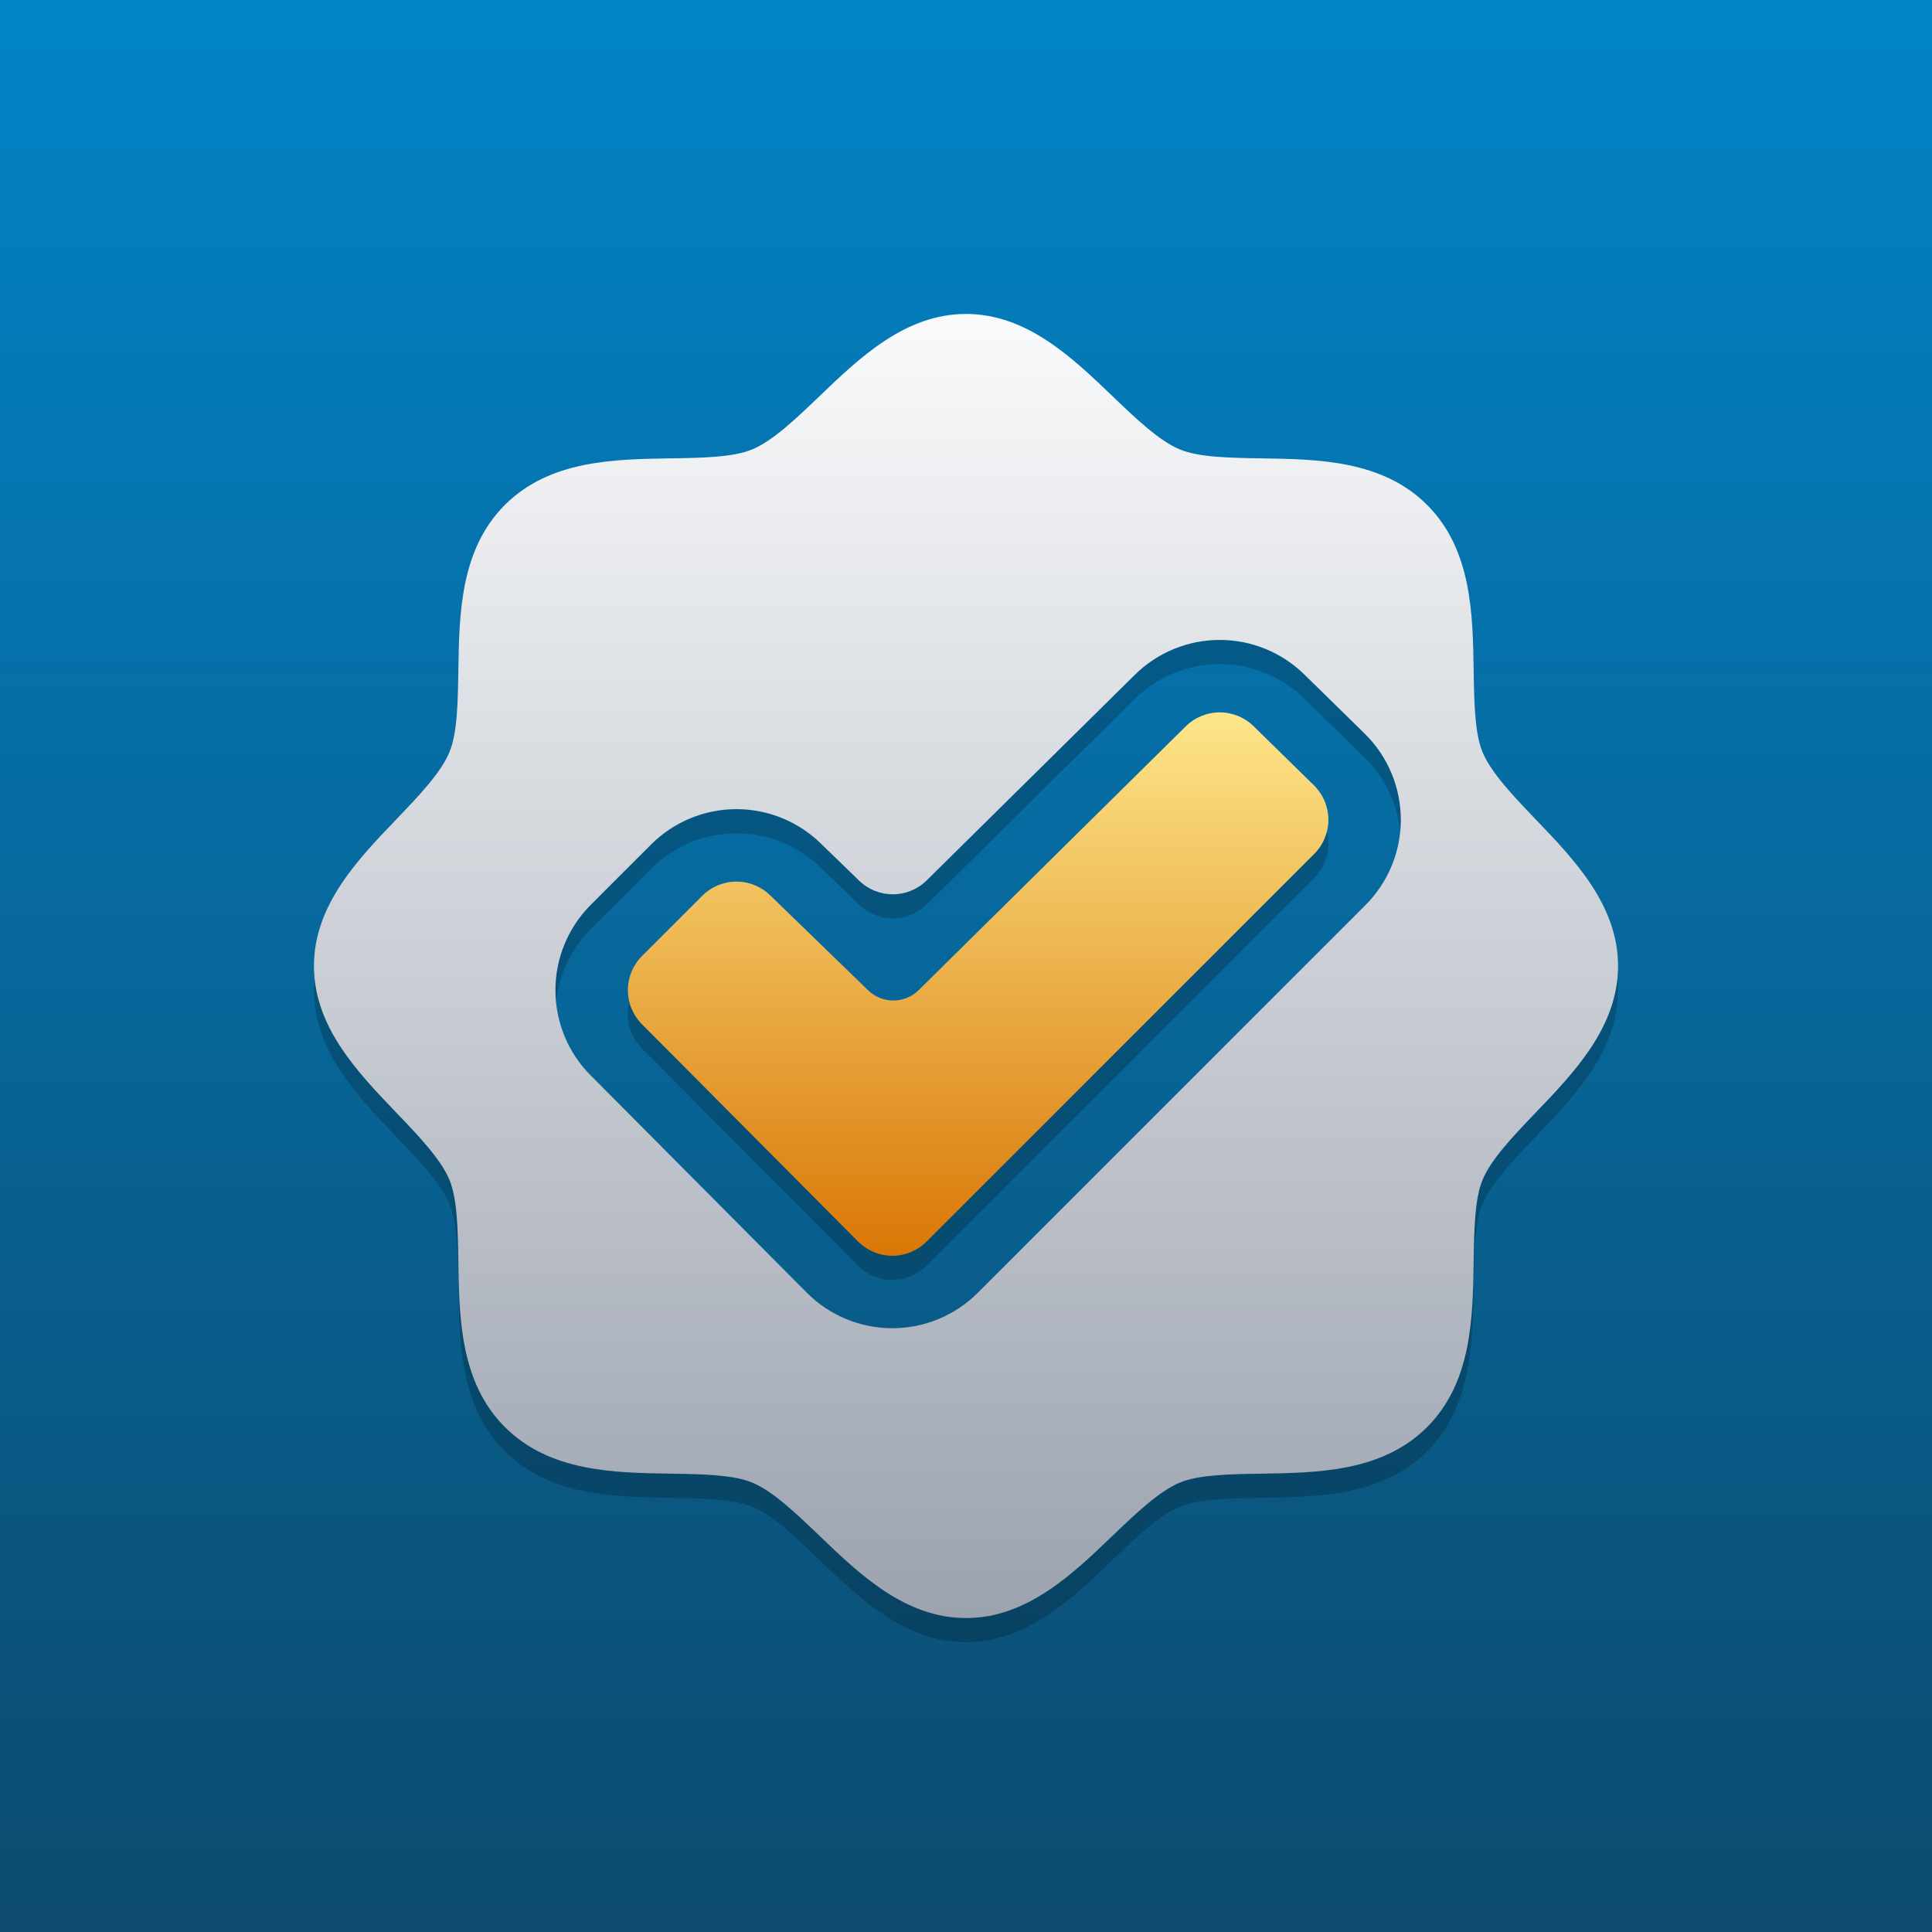
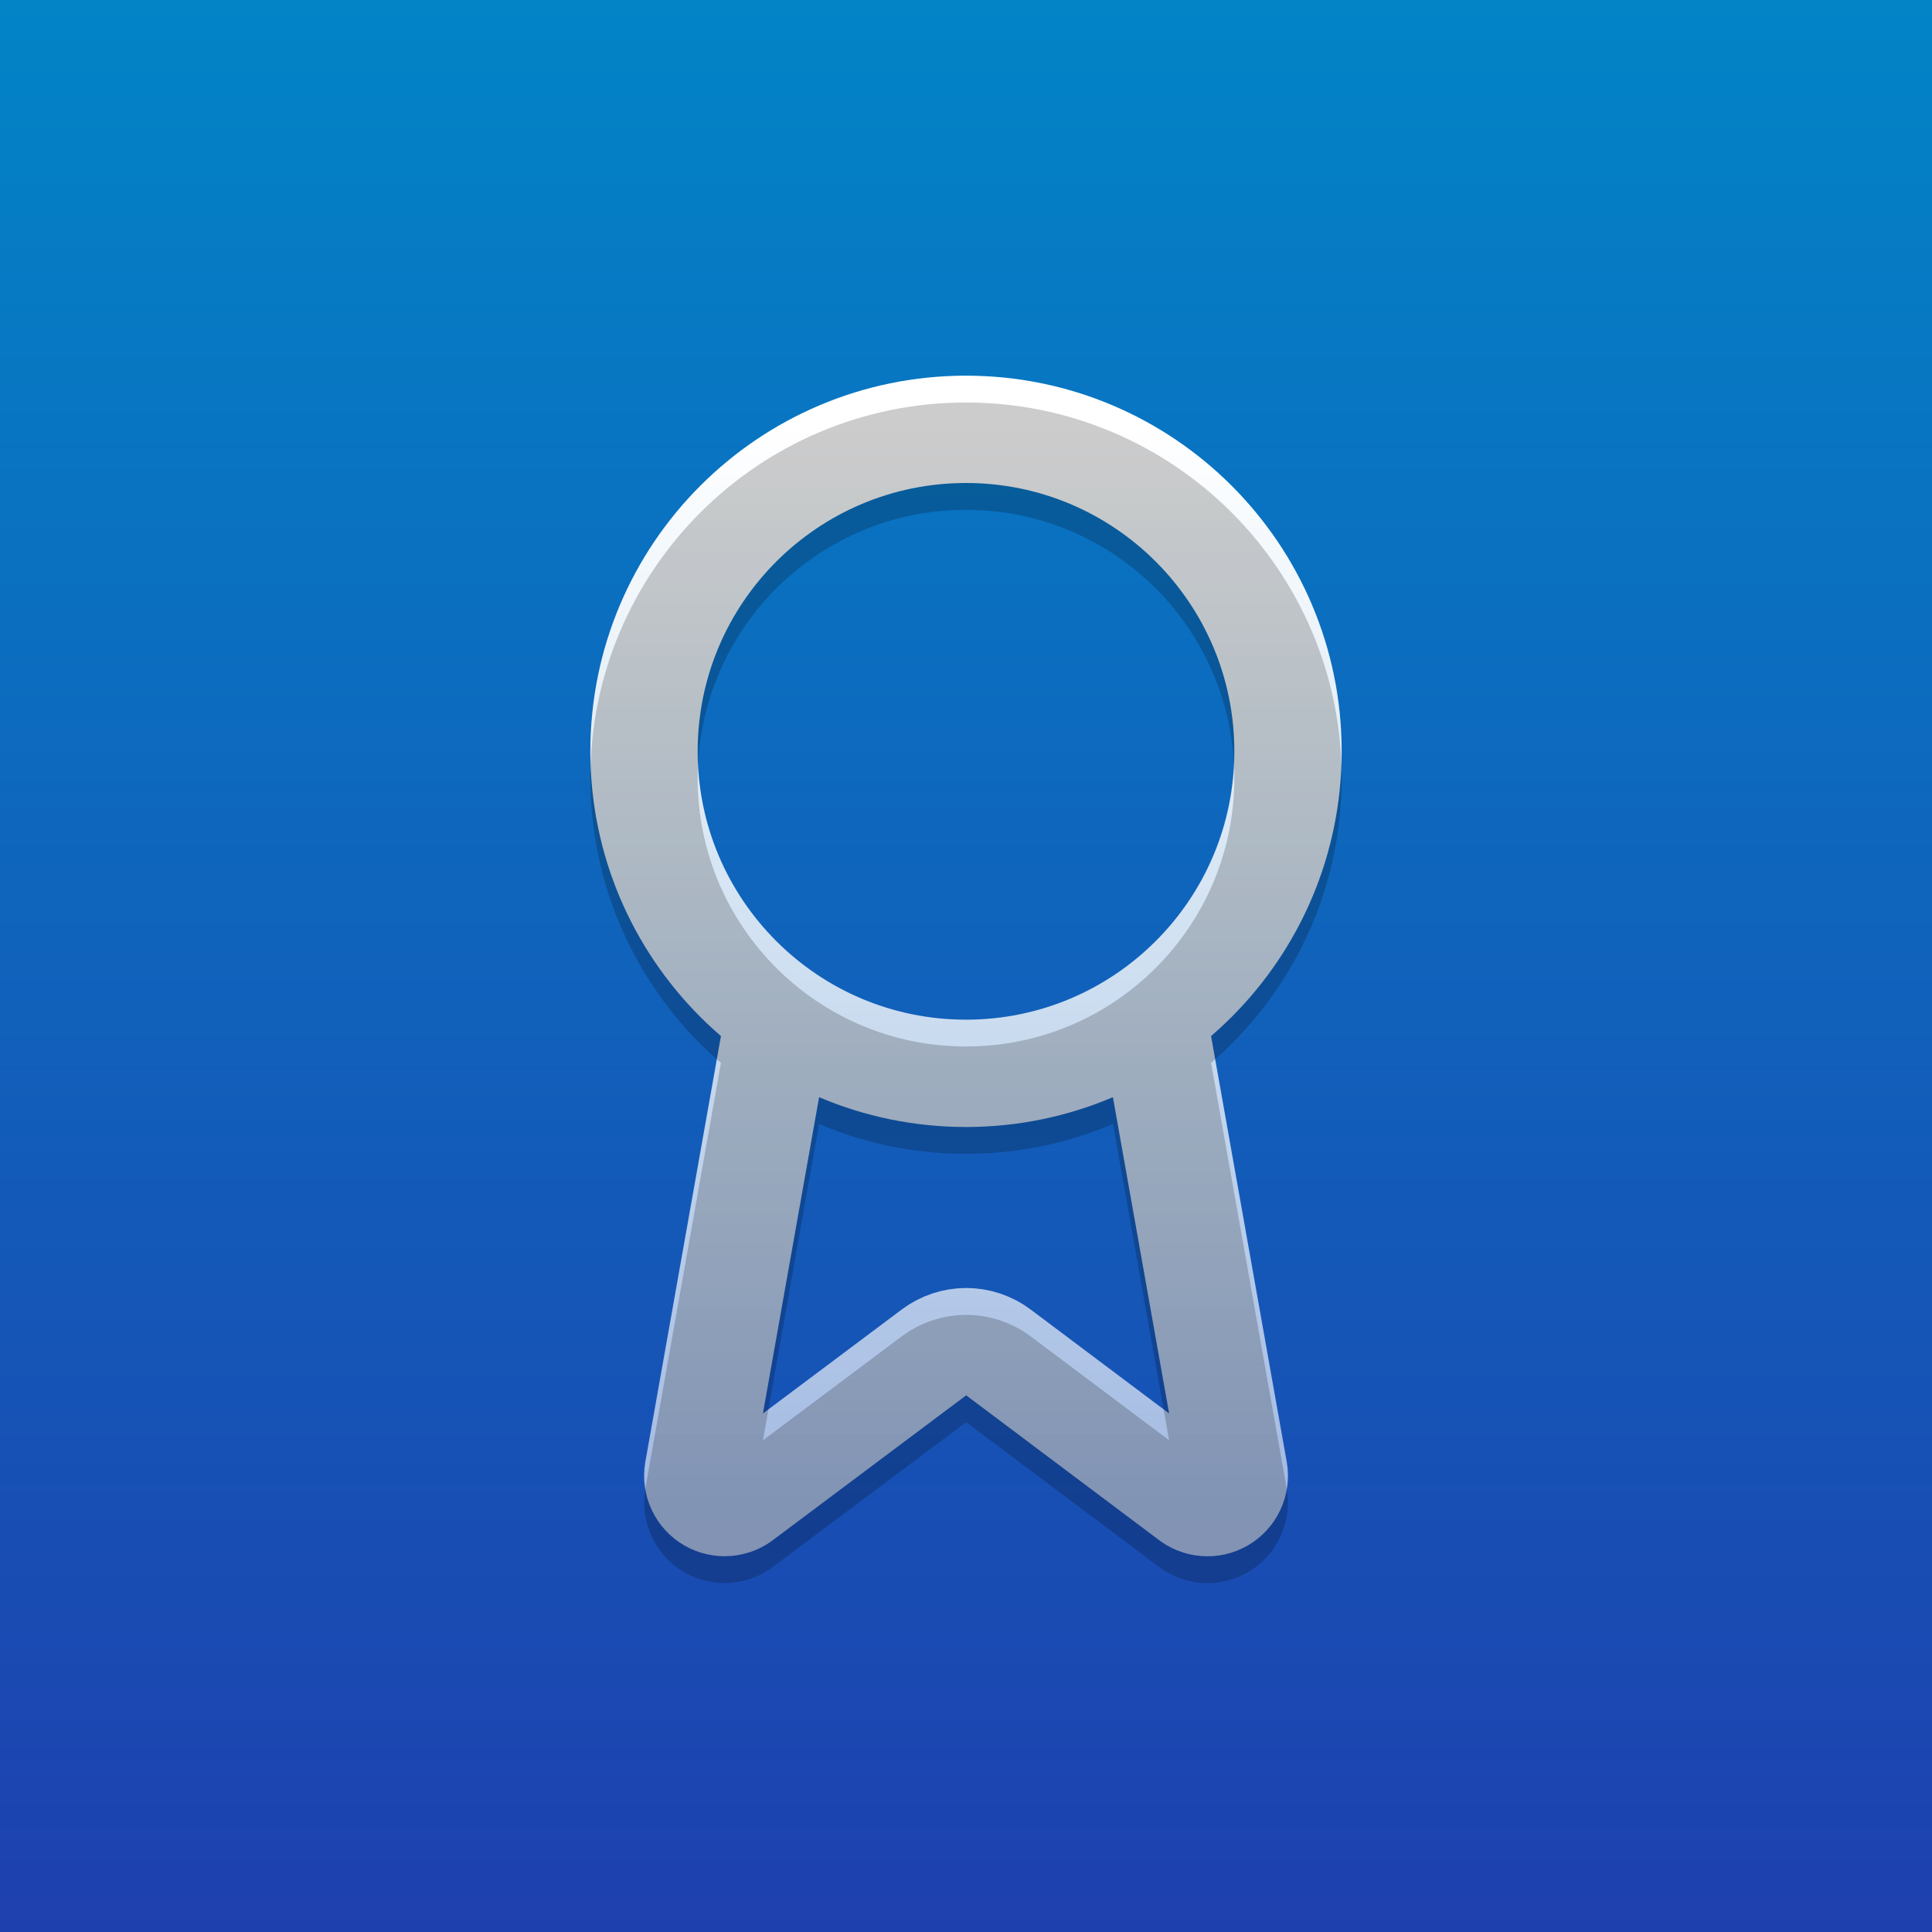
- <svg xmlns="http://www.w3.org/2000/svg" width="80" height="80" viewBox="0 0 80 80" fill="none">
-   <rect width="80" height="80" fill="url(#paint0_linear_944_3337)" />
-   <path fill-rule="evenodd" clip-rule="evenodd" d="M63.591 47.07C65.19 45.404 67 43.517 67 41C67 38.483 65.19 36.596 63.591 34.93L63.57 34.908C62.668 33.965 61.739 32.995 61.388 32.141C61.061 31.354 61.041 30.051 61.022 28.788L61.021 28.771C60.985 26.42 60.944 23.759 59.093 21.907C57.242 20.056 54.58 20.015 52.229 19.979L52.212 19.979C50.949 19.959 49.646 19.939 48.859 19.612C48.005 19.261 47.035 18.332 46.092 17.43L46.07 17.409C44.404 15.81 42.517 14 40 14C37.483 14 35.596 15.81 33.93 17.409L33.908 17.43C32.965 18.332 31.995 19.261 31.141 19.612C30.354 19.939 29.051 19.959 27.788 19.979L27.771 19.979C25.42 20.015 22.759 20.056 20.907 21.907C19.056 23.759 19.015 26.42 18.979 28.771L18.979 28.788C18.959 30.051 18.939 31.354 18.612 32.141C18.261 32.995 17.332 33.965 16.43 34.908L16.409 34.93C14.81 36.596 13 38.483 13 41C13 43.517 14.81 45.404 16.409 47.07L16.43 47.092C17.332 48.035 18.261 49.005 18.612 49.859C18.939 50.646 18.959 51.949 18.979 53.212L18.979 53.229C19.015 55.58 19.056 58.242 20.907 60.093C22.759 61.944 25.42 61.985 27.771 62.021L27.788 62.022C29.051 62.041 30.354 62.061 31.141 62.388C31.995 62.739 32.965 63.668 33.908 64.57L33.93 64.591C35.596 66.19 37.483 68 40 68C42.517 68 44.404 66.19 46.07 64.591L46.092 64.57C47.035 63.668 48.005 62.739 48.859 62.388C49.646 62.061 50.949 62.041 52.212 62.022L52.229 62.021C54.58 61.985 57.242 61.944 59.093 60.093C60.944 58.242 60.985 55.58 61.021 53.229L61.022 53.212C61.041 51.949 61.061 50.646 61.388 49.859C61.739 49.005 62.668 48.035 63.57 47.092L63.591 47.07ZM56.527 38.493L56.532 38.488C56.998 38.024 57.368 37.473 57.621 36.865C57.875 36.256 58.005 35.602 58.005 34.942C58.004 34.282 57.873 33.629 57.619 33.02C57.365 32.41 56.993 31.857 56.524 31.393L56.518 31.387L54.025 28.945C53.089 28.018 51.825 27.498 50.507 27.498C49.186 27.498 47.919 28.02 46.983 28.951L38.373 37.454C37.599 38.219 36.356 38.224 35.576 37.467L34.006 35.945C33.071 35.022 31.809 34.505 30.495 34.505C29.172 34.505 27.904 35.029 26.967 35.962L24.461 38.468C23.525 39.405 22.999 40.676 22.999 42.001C22.999 43.324 23.524 44.594 24.458 45.531L24.461 45.533L33.409 54.529L33.416 54.536C34.353 55.473 35.624 55.999 36.95 55.999C38.276 55.999 39.547 55.472 40.485 54.535L56.527 38.493Z" fill="black" fill-opacity="0.2" />
-   <path d="M54.414 36.364L38.364 52.414C37.989 52.788 37.48 52.999 36.95 52.999C36.42 52.999 35.911 52.788 35.536 52.414L26.584 43.414C26.209 43.039 25.999 42.531 25.999 42.001C25.999 41.471 26.209 40.962 26.584 40.587L29.084 38.087C29.459 37.714 29.966 37.505 30.495 37.505C31.024 37.505 31.531 37.714 31.906 38.087L35.946 42.005C36.532 42.573 37.464 42.569 38.044 41.996L49.095 31.081C49.47 30.708 49.978 30.498 50.507 30.498C51.036 30.498 51.544 30.708 51.919 31.081L54.413 33.524C54.6 33.71 54.749 33.931 54.85 34.174C54.952 34.418 55.005 34.679 55.005 34.944C55.005 35.208 54.953 35.469 54.851 35.713C54.75 35.956 54.601 36.178 54.414 36.364Z" fill="black" fill-opacity="0.2" />
-   <path fill-rule="evenodd" clip-rule="evenodd" d="M63.591 46.07C65.19 44.404 67 42.517 67 40C67 37.483 65.19 35.596 63.591 33.93L63.57 33.908C62.668 32.965 61.739 31.995 61.388 31.141C61.061 30.354 61.041 29.051 61.022 27.788L61.021 27.771C60.985 25.42 60.944 22.759 59.093 20.907C57.242 19.056 54.58 19.015 52.229 18.979L52.212 18.979C50.949 18.959 49.646 18.939 48.859 18.612C48.005 18.261 47.035 17.332 46.092 16.43L46.07 16.409C44.404 14.81 42.517 13 40 13C37.483 13 35.596 14.81 33.93 16.409L33.908 16.43C32.965 17.332 31.995 18.261 31.141 18.612C30.354 18.939 29.051 18.959 27.788 18.979L27.771 18.979C25.42 19.015 22.759 19.056 20.907 20.907C19.056 22.759 19.015 25.42 18.979 27.771L18.979 27.788C18.959 29.051 18.939 30.354 18.612 31.141C18.261 31.995 17.332 32.965 16.43 33.908L16.409 33.93C14.81 35.596 13 37.483 13 40C13 42.517 14.81 44.404 16.409 46.07L16.43 46.092C17.332 47.035 18.261 48.005 18.612 48.859C18.939 49.646 18.959 50.949 18.979 52.212L18.979 52.229C19.015 54.58 19.056 57.242 20.907 59.093C22.759 60.944 25.42 60.985 27.771 61.021L27.788 61.022C29.051 61.041 30.354 61.061 31.141 61.388C31.995 61.739 32.965 62.668 33.908 63.57L33.93 63.591C35.596 65.19 37.483 67 40 67C42.517 67 44.404 65.19 46.07 63.591L46.092 63.57C47.035 62.668 48.005 61.739 48.859 61.388C49.646 61.061 50.949 61.041 52.212 61.022L52.229 61.021C54.58 60.985 57.242 60.944 59.093 59.093C60.944 57.242 60.985 54.58 61.021 52.229L61.022 52.212C61.041 50.949 61.061 49.646 61.388 48.859C61.739 48.005 62.668 47.035 63.57 46.092L63.591 46.07ZM56.527 37.493L56.532 37.488C56.998 37.024 57.368 36.473 57.621 35.865C57.875 35.256 58.005 34.602 58.005 33.942C58.004 33.282 57.873 32.629 57.619 32.02C57.365 31.41 56.993 30.857 56.524 30.393L56.518 30.387L54.025 27.945C53.089 27.018 51.825 26.498 50.507 26.498C49.186 26.498 47.919 27.02 46.983 27.951L38.373 36.454C37.599 37.219 36.356 37.224 35.576 36.467L34.006 34.945C33.071 34.022 31.809 33.505 30.495 33.505C29.172 33.505 27.904 34.029 26.967 34.962L24.461 37.468C23.525 38.405 22.999 39.676 22.999 41.001C22.999 42.324 23.524 43.594 24.458 44.531L24.461 44.533L33.409 53.529L33.416 53.536C34.353 54.473 35.624 54.999 36.95 54.999C38.276 54.999 39.547 54.472 40.485 53.535L56.527 37.493Z" fill="url(#paint1_linear_944_3337)" />
-   <path d="M54.414 35.364L38.364 51.414C37.989 51.788 37.48 51.999 36.95 51.999C36.42 51.999 35.911 51.788 35.536 51.414L26.584 42.414C26.209 42.039 25.999 41.531 25.999 41.001C25.999 40.471 26.209 39.962 26.584 39.587L29.084 37.087C29.459 36.714 29.966 36.505 30.495 36.505C31.024 36.505 31.531 36.714 31.906 37.087L35.946 41.005C36.532 41.573 37.464 41.569 38.044 40.996L49.095 30.081C49.47 29.708 49.978 29.498 50.507 29.498C51.036 29.498 51.544 29.708 51.919 30.081L54.413 32.524C54.6 32.71 54.749 32.931 54.85 33.174C54.952 33.418 55.005 33.679 55.005 33.944C55.005 34.208 54.953 34.469 54.851 34.713C54.75 34.956 54.601 35.178 54.414 35.364Z" fill="url(#paint2_linear_944_3337)" />
+ <svg xmlns="http://www.w3.org/2000/svg" width="72" height="72" viewBox="0 0 72 72" fill="none">
+   <rect width="72" height="72" fill="url(#paint0_linear_112_51)" />
+   <path d="M42.954 37.78L45.984 54.832C46.018 55.033 45.99 55.239 45.903 55.423C45.817 55.608 45.676 55.761 45.5 55.864C45.324 55.966 45.121 56.012 44.918 55.995C44.715 55.979 44.522 55.901 44.364 55.772L37.204 50.398C36.858 50.14 36.438 50 36.007 50C35.575 50 35.156 50.14 34.81 50.398L27.638 55.77C27.481 55.899 27.288 55.977 27.085 55.993C26.882 56.01 26.679 55.964 26.503 55.862C26.327 55.76 26.187 55.607 26.1 55.423C26.013 55.239 25.985 55.033 26.018 54.832L29.046 37.78M36 40C42.627 40 48 34.627 48 28C48 21.373 42.627 16 36 16C29.373 16 24 21.373 24 28C24 34.627 29.373 40 36 40Z" stroke="url(#paint1_linear_112_51)" stroke-width="4" stroke-linecap="round" stroke-linejoin="round" />
+   <path d="M42.954 38.78L45.984 55.832C46.018 56.033 45.99 56.239 45.903 56.423C45.817 56.608 45.676 56.761 45.5 56.864C45.324 56.966 45.121 57.012 44.918 56.995C44.715 56.979 44.522 56.901 44.364 56.772L37.204 51.398C36.858 51.14 36.438 51 36.007 51C35.575 51 35.156 51.14 34.81 51.398L27.638 56.77C27.481 56.899 27.288 56.977 27.085 56.993C26.882 57.01 26.679 56.964 26.503 56.862C26.327 56.76 26.187 56.607 26.1 56.423C26.013 56.239 25.985 56.033 26.018 55.832L29.046 38.78M36 41C42.627 41 48 35.627 48 29C48 22.373 42.627 17 36 17C29.373 17 24 22.373 24 29C24 35.627 29.373 41 36 41Z" stroke="black" stroke-opacity="0.2" stroke-width="4" stroke-linecap="round" stroke-linejoin="round" />
  <defs>
-     <linearGradient id="paint0_linear_944_3337" x1="40" y1="0" x2="40" y2="80" gradientUnits="userSpaceOnUse">
+     <linearGradient id="paint0_linear_112_51" x1="36" y1="0" x2="36" y2="72" gradientUnits="userSpaceOnUse">
      <stop stop-color="#0284C7" />
-       <stop offset="1" stop-color="#0C4A6E" />
+       <stop offset="1" stop-color="#1E40AF" />
    </linearGradient>
-     <linearGradient id="paint1_linear_944_3337" x1="40" y1="13" x2="40" y2="67" gradientUnits="userSpaceOnUse">
-       <stop stop-color="#F9FAFB" />
-       <stop offset="1" stop-color="#9CA3AF" />
-     </linearGradient>
-     <linearGradient id="paint2_linear_944_3337" x1="40.502" y1="29.498" x2="40.502" y2="51.999" gradientUnits="userSpaceOnUse">
-       <stop stop-color="#FDE68A" />
-       <stop offset="1" stop-color="#D97706" />
+     <linearGradient id="paint1_linear_112_51" x1="36" y1="16" x2="36" y2="55.999" gradientUnits="userSpaceOnUse">
+       <stop stop-color="white" />
+       <stop offset="1" stop-color="white" stop-opacity="0.6" />
    </linearGradient>
  </defs>
</svg>
